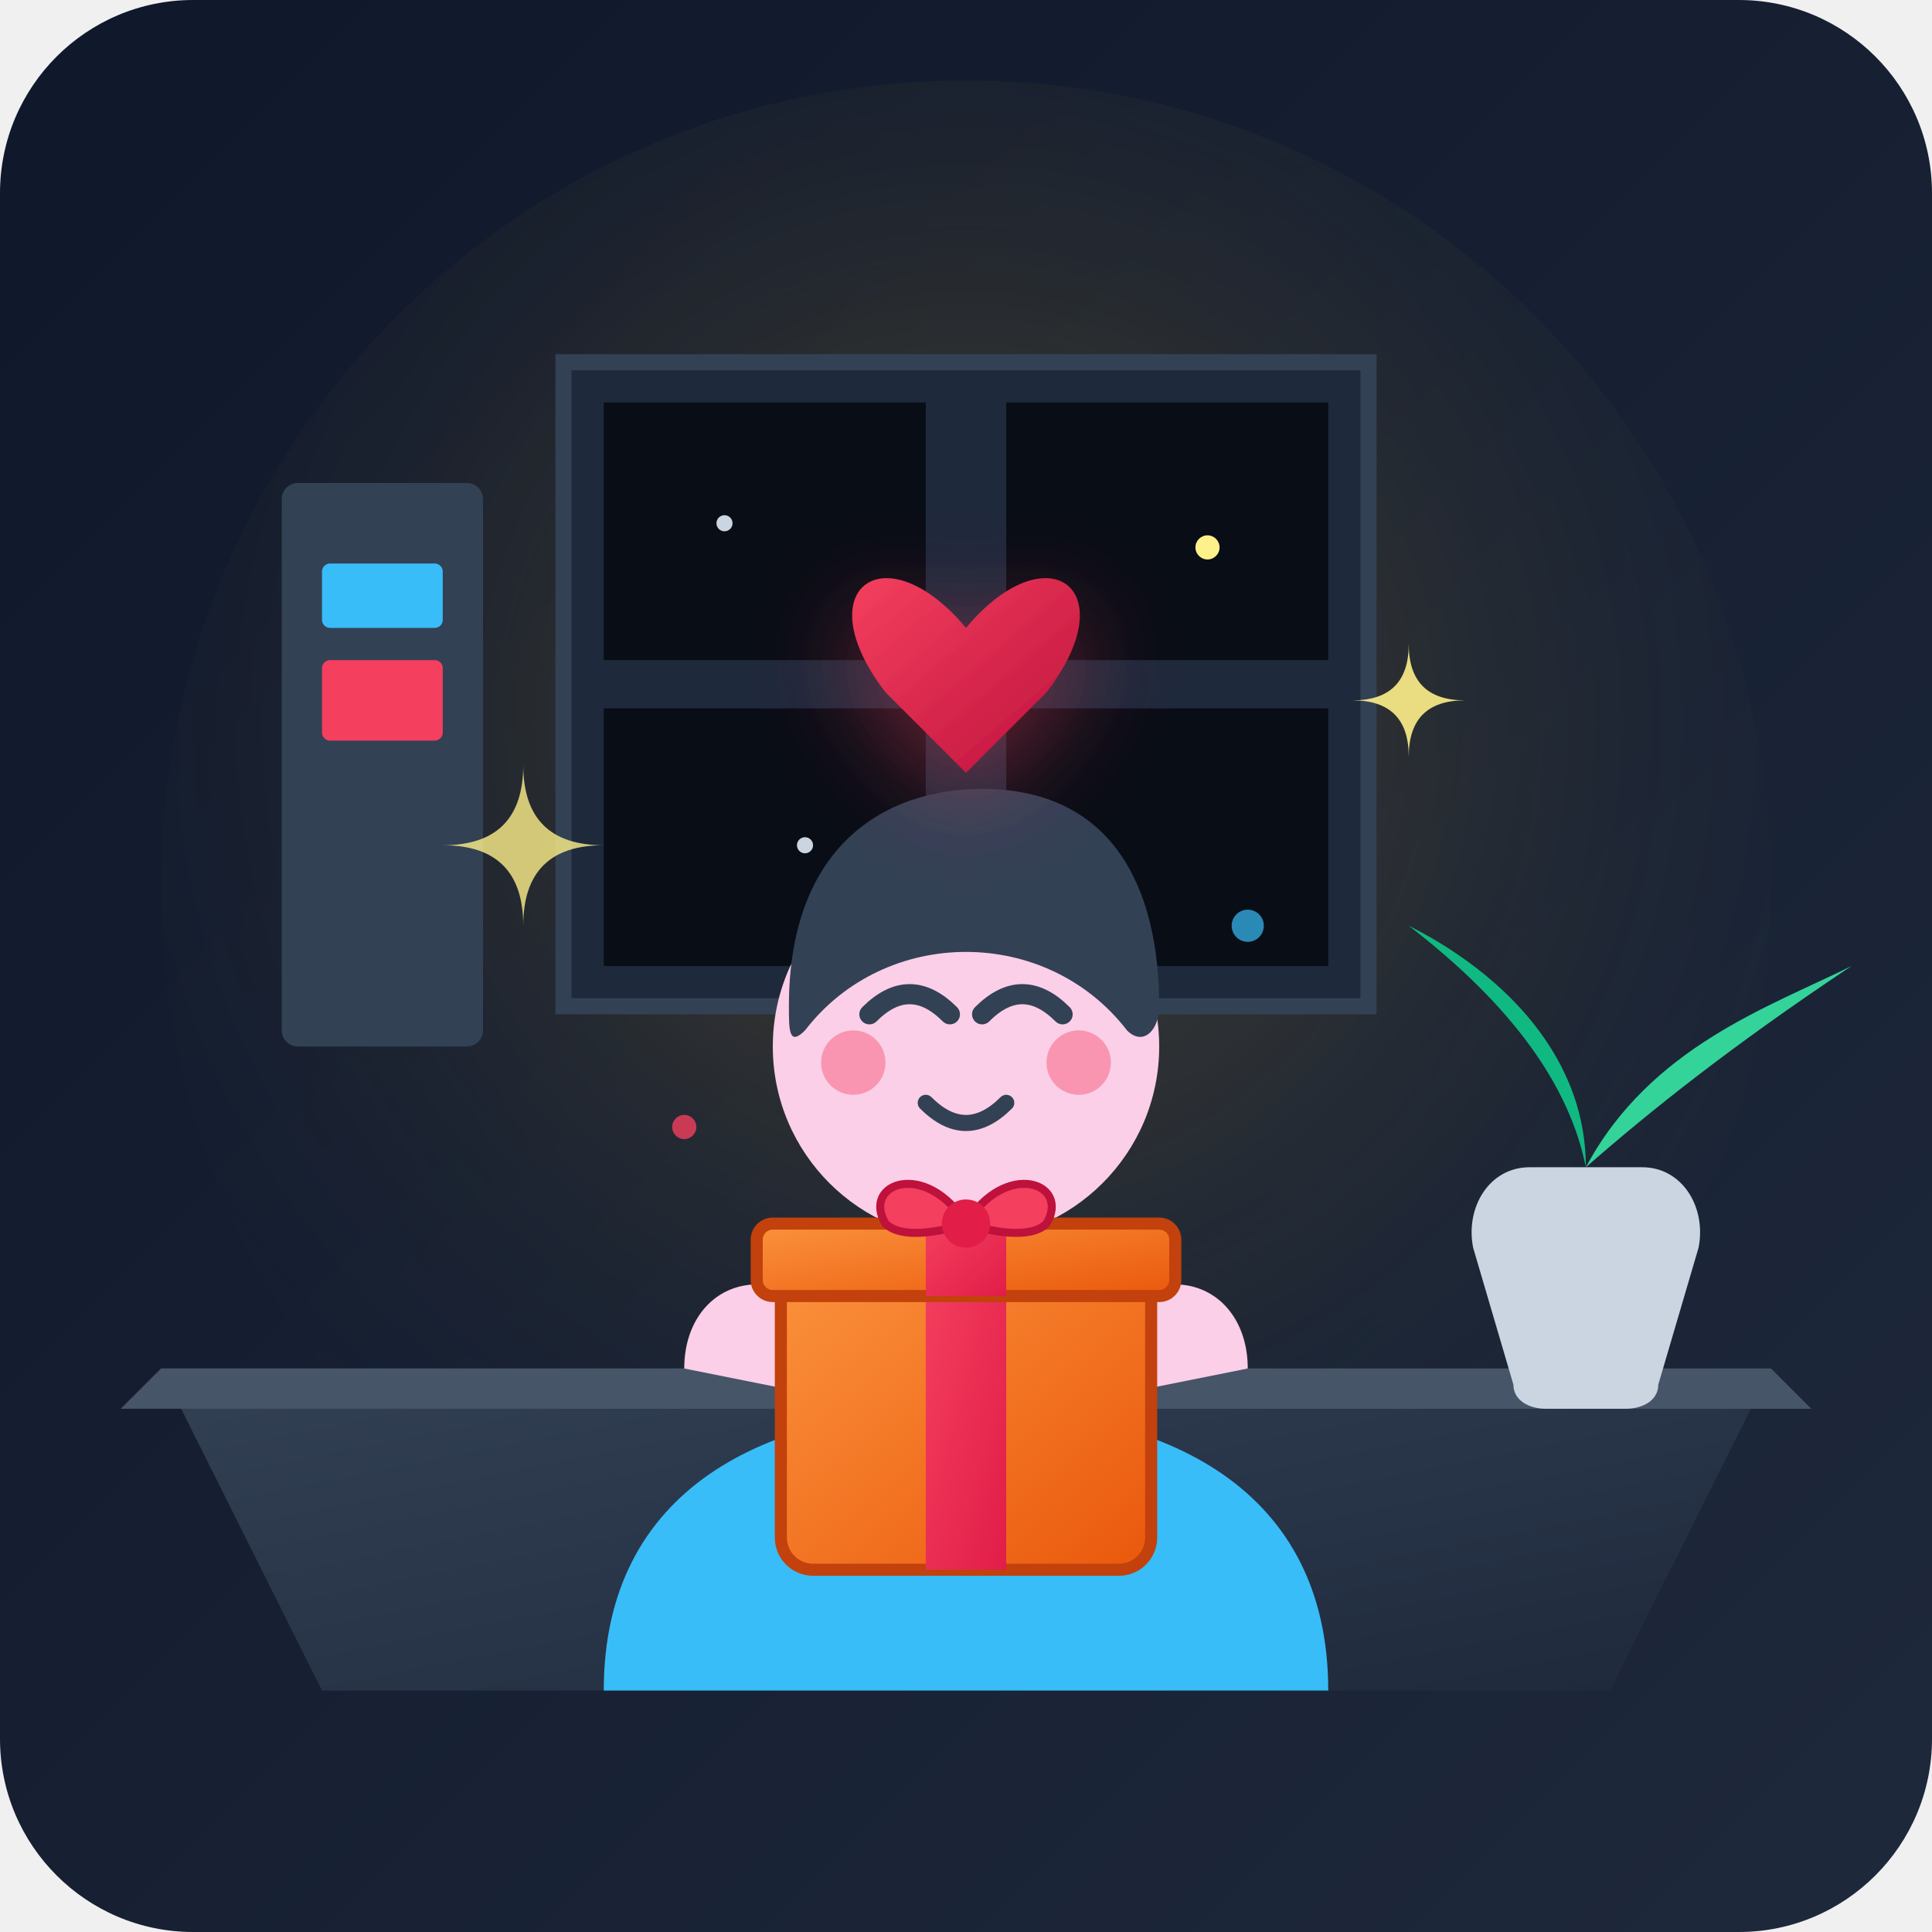
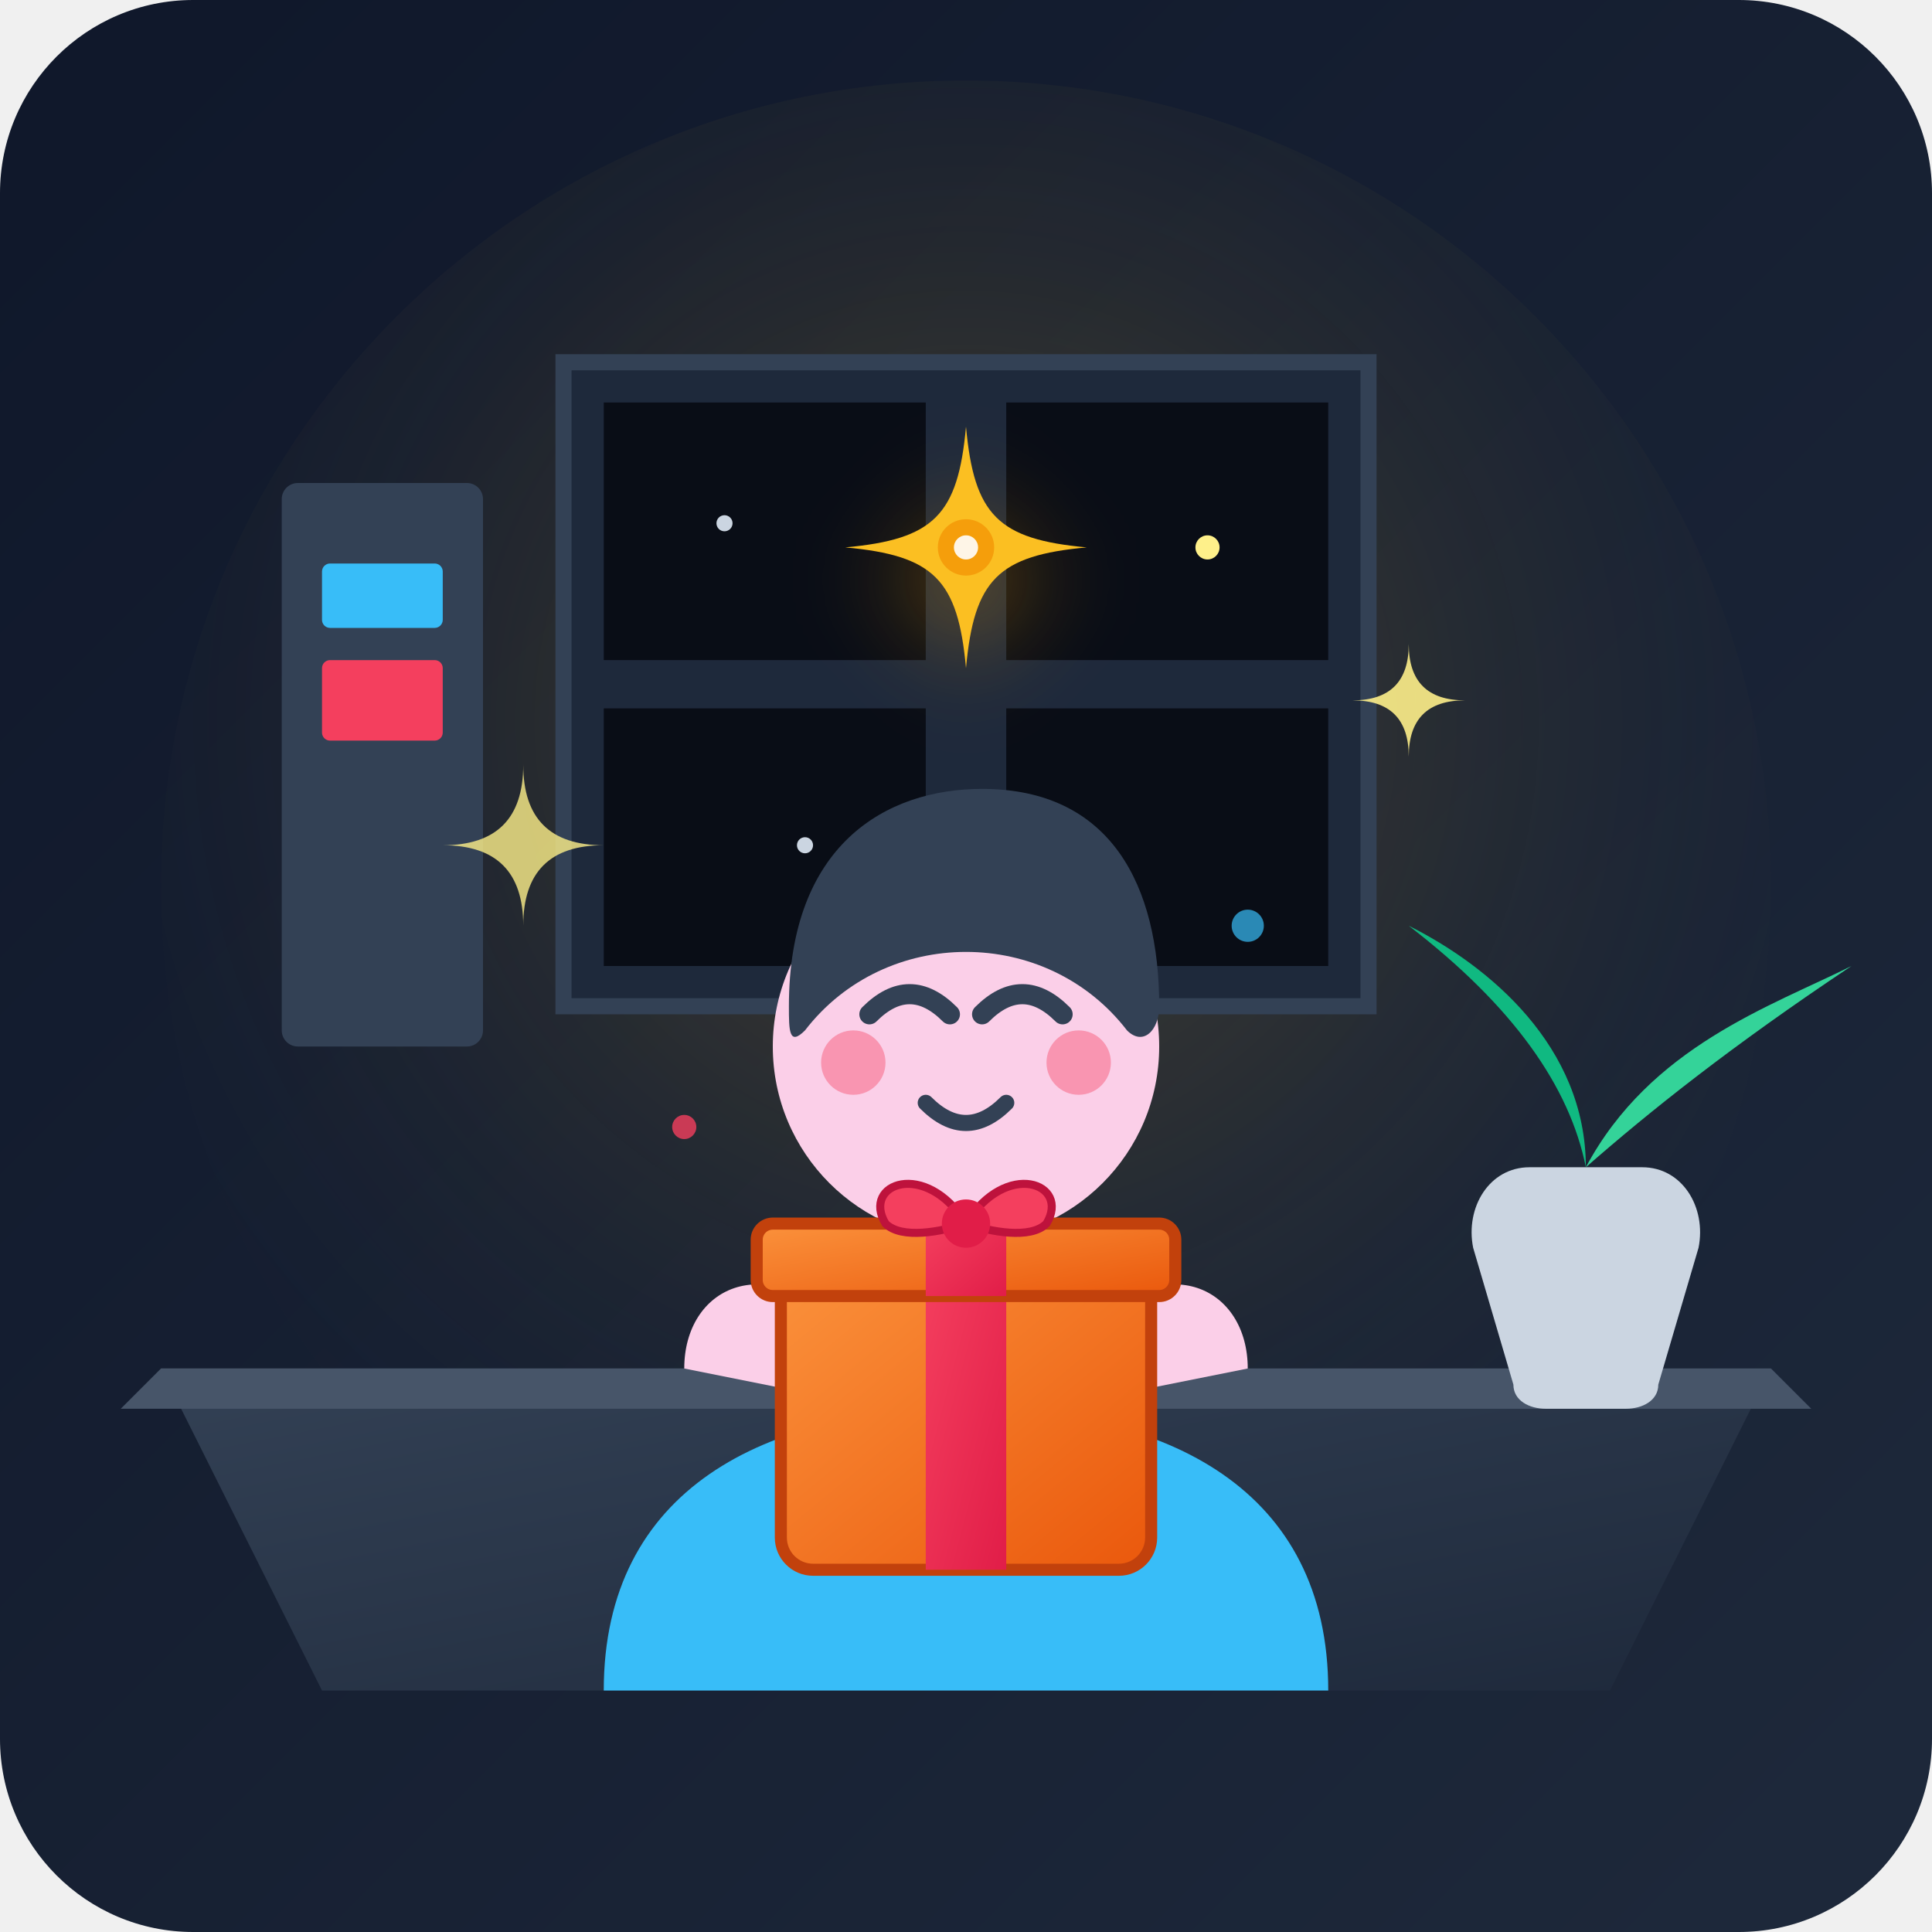
<svg xmlns="http://www.w3.org/2000/svg" width="240" height="240" viewBox="0 0 240 240">
  <defs>
    <linearGradient id="bgGrad" x1="0%" y1="0%" x2="100%" y2="100%">
      <stop offset="0%" stop-color="#0f172a" />
      <stop offset="100%" stop-color="#1e293b" />
    </linearGradient>
    <radialGradient id="lampGlow" cx="50%" cy="40%" r="60%">
      <stop offset="0%" stop-color="#fbbf24" stop-opacity="0.25" />
      <stop offset="100%" stop-color="#1e293b" stop-opacity="0" />
    </radialGradient>
    <linearGradient id="woodTable" x1="0%" y1="0%" x2="100%" y2="100%">
      <stop offset="0%" stop-color="#334155" />
      <stop offset="100%" stop-color="#1e293b" />
    </linearGradient>
    <linearGradient id="giftBox" x1="0%" y1="0%" x2="100%" y2="100%">
      <stop offset="0%" stop-color="#fb923c" />
      <stop offset="100%" stop-color="#ea580c" />
    </linearGradient>
    <linearGradient id="ribbon" x1="0%" y1="0%" x2="100%" y2="100%">
      <stop offset="0%" stop-color="#f43f5e" />
      <stop offset="100%" stop-color="#e11d48" />
    </linearGradient>
    <linearGradient id="heartGrad" x1="0%" y1="0%" x2="100%" y2="100%">
      <stop offset="0%" stop-color="#f43f5e" />
      <stop offset="100%" stop-color="#be123c" />
    </linearGradient>
  </defs>
  <rect width="240" height="240" rx="24" fill="url(#bgGrad)" />
  <circle cx="120" cy="110" r="100" fill="url(#lampGlow)" />
  <path d="M70 45 L170 45 L170 125 L70 125 Z" fill="#1e293b" stroke="#334155" stroke-width="2" />
  <path d="M75 50 L115 50 L115 82 L75 82 Z" fill="#090d16" />
  <path d="M125 50 L165 50 L165 82 L125 82 Z" fill="#090d16" />
  <path d="M75 88 L115 88 L115 120 L75 120 Z" fill="#090d16" />
  <path d="M125 88 L165 88 L165 120 L125 120 Z" fill="#090d16" />
  <circle cx="90" cy="65" r="1" fill="#cbd5e1" />
  <circle cx="150" cy="68" r="1.5" fill="#fef08a" />
  <circle cx="100" cy="105" r="1" fill="#cbd5e1" />
  <rect x="35" y="60" width="25" height="70" fill="#334155" rx="2" />
  <rect x="40" y="70" width="15" height="8" fill="#38bdf8" rx="1" />
  <rect x="40" y="82" width="15" height="10" fill="#f43f5e" rx="1" />
  <path d="M20 170 L220 170 L200 210 L40 210 Z" fill="url(#woodTable)" />
  <path d="M20 170 L220 170 L225 175 L15 175 Z" fill="#475569" />
  <path d="M190 145 C185 145 182 150 183 155 L188 172 C188 174 190 175 192 175 L202 175 C204 175 206 174 206 172 L211 155 C212 150 209 145 204 145 Z" fill="#cbd5e1" />
  <path d="M197 145 C197 130 185 120 175 115 C188 125 195 135 197 145 Z" fill="#10b981" />
  <path d="M197 145 C205 130 220 125 230 120 C215 130 205 138 197 145 Z" fill="#34d399" />
  <path d="M197 145 C197 125 197 115 197 105 C197 115 197 125 197 145 Z" fill="#059669" />
  <path d="M75 210 C75 185 95 175 120 175 C145 175 165 185 165 210 Z" fill="#38bdf8" />
  <path d="M105 175 L120 195 L135 175 Z" fill="#f8fafc" />
  <rect x="110" y="150" width="20" height="30" fill="#fbcfe8" rx="6" />
  <circle cx="120" cy="130" r="24" fill="#fbcfe8" />
  <path d="M98 125 C98 105 110 98 122 98 C138 98 144 110 144 125 C144 128 142 130 140 128 C130 115 110 115 100 128 C98 130 98 128 98 125 Z" fill="#334155" />
  <path d="M108 126 Q113 121 118 126" stroke="#334155" stroke-width="2.5" stroke-linecap="round" fill="none" />
  <path d="M122 126 Q127 121 132 126" stroke="#334155" stroke-width="2.5" stroke-linecap="round" fill="none" />
  <circle cx="106" cy="132" r="4" fill="#f43f5e" opacity="0.4" />
  <circle cx="134" cy="132" r="4" fill="#f43f5e" opacity="0.4" />
  <path d="M115 137 Q120 142 125 137" stroke="#334155" stroke-width="2" stroke-linecap="round" fill="none" />
  <path d="M85 170 C85 160 95 155 105 165 L110 175 Z" fill="#fbcfe8" />
  <path d="M155 170 C155 160 145 155 135 165 L130 175 Z" fill="#fbcfe8" />
  <g transform="translate(97, 142)">
    <rect x="0" y="15" width="46" height="38" rx="4" fill="url(#giftBox)" stroke="#c2410c" stroke-width="1.5" />
    <rect x="18" y="15" width="10" height="38" fill="url(#ribbon)" />
    <rect x="-3" y="10" width="52" height="9" rx="2" fill="url(#giftBox)" stroke="#c2410c" stroke-width="1.5" />
    <rect x="18" y="10" width="10" height="9" fill="url(#ribbon)" />
    <path d="M23 10 C18 2 10 5 13 10 C15 12 20 11 23 10 Z" fill="#f43f5e" stroke="#be123c" stroke-width="1" />
    <path d="M23 10 C28 2 36 5 33 10 C31 12 26 11 23 10 Z" fill="#f43f5e" stroke="#be123c" stroke-width="1" />
    <circle cx="23" cy="10" r="3" fill="#e11d48" />
  </g>
  <g transform="translate(120, 68)">
    <animateTransform attributeName="transform" type="translate" values="120,68; 120,60; 120,68" dur="3s" repeatCount="indefinite" />
-     <path d="M0 10 C-10 -2 -20 5 -10 18 C-5 23 0 28 0 28 C0 28 5 23 10 18 C20 5 10 -2 0 10 Z" fill="url(#heartGrad)" filter="drop-shadow(0px 4px 6px rgba(244, 63, 94, 0.4))" />
+     <path d="M0 -15 C1 -4 4 -1 15 0 C4 1 1 4 0 15 C-1 4 -4 1 -15 0 C-4 -1 -1 -4 0 -15 Z" fill="#fbbf24" filter="drop-shadow(0px 4px 6px rgba(245, 158, 11, 0.4))" />
+     <circle cx="0" cy="0" r="3.5" fill="#f59e0b" />
+     <circle cx="0" cy="0" r="1.5" fill="#ffffff" opacity="0.9" />
  </g>
  <g fill="#fef08a">
    <path d="M65 95 Q65 105 55 105 Q65 105 65 115 Q65 105 75 105 Q65 105 65 95 Z" opacity="0.8" />
    <path d="M175 80 Q175 87 168 87 Q175 87 175 94 Q175 87 182 87 Q175 87 175 80 Z" opacity="0.9" />
    <circle cx="155" cy="115" r="2" fill="#38bdf8" opacity="0.7" />
    <circle cx="85" cy="140" r="1.5" fill="#f43f5e" opacity="0.8" />
  </g>
</svg>
